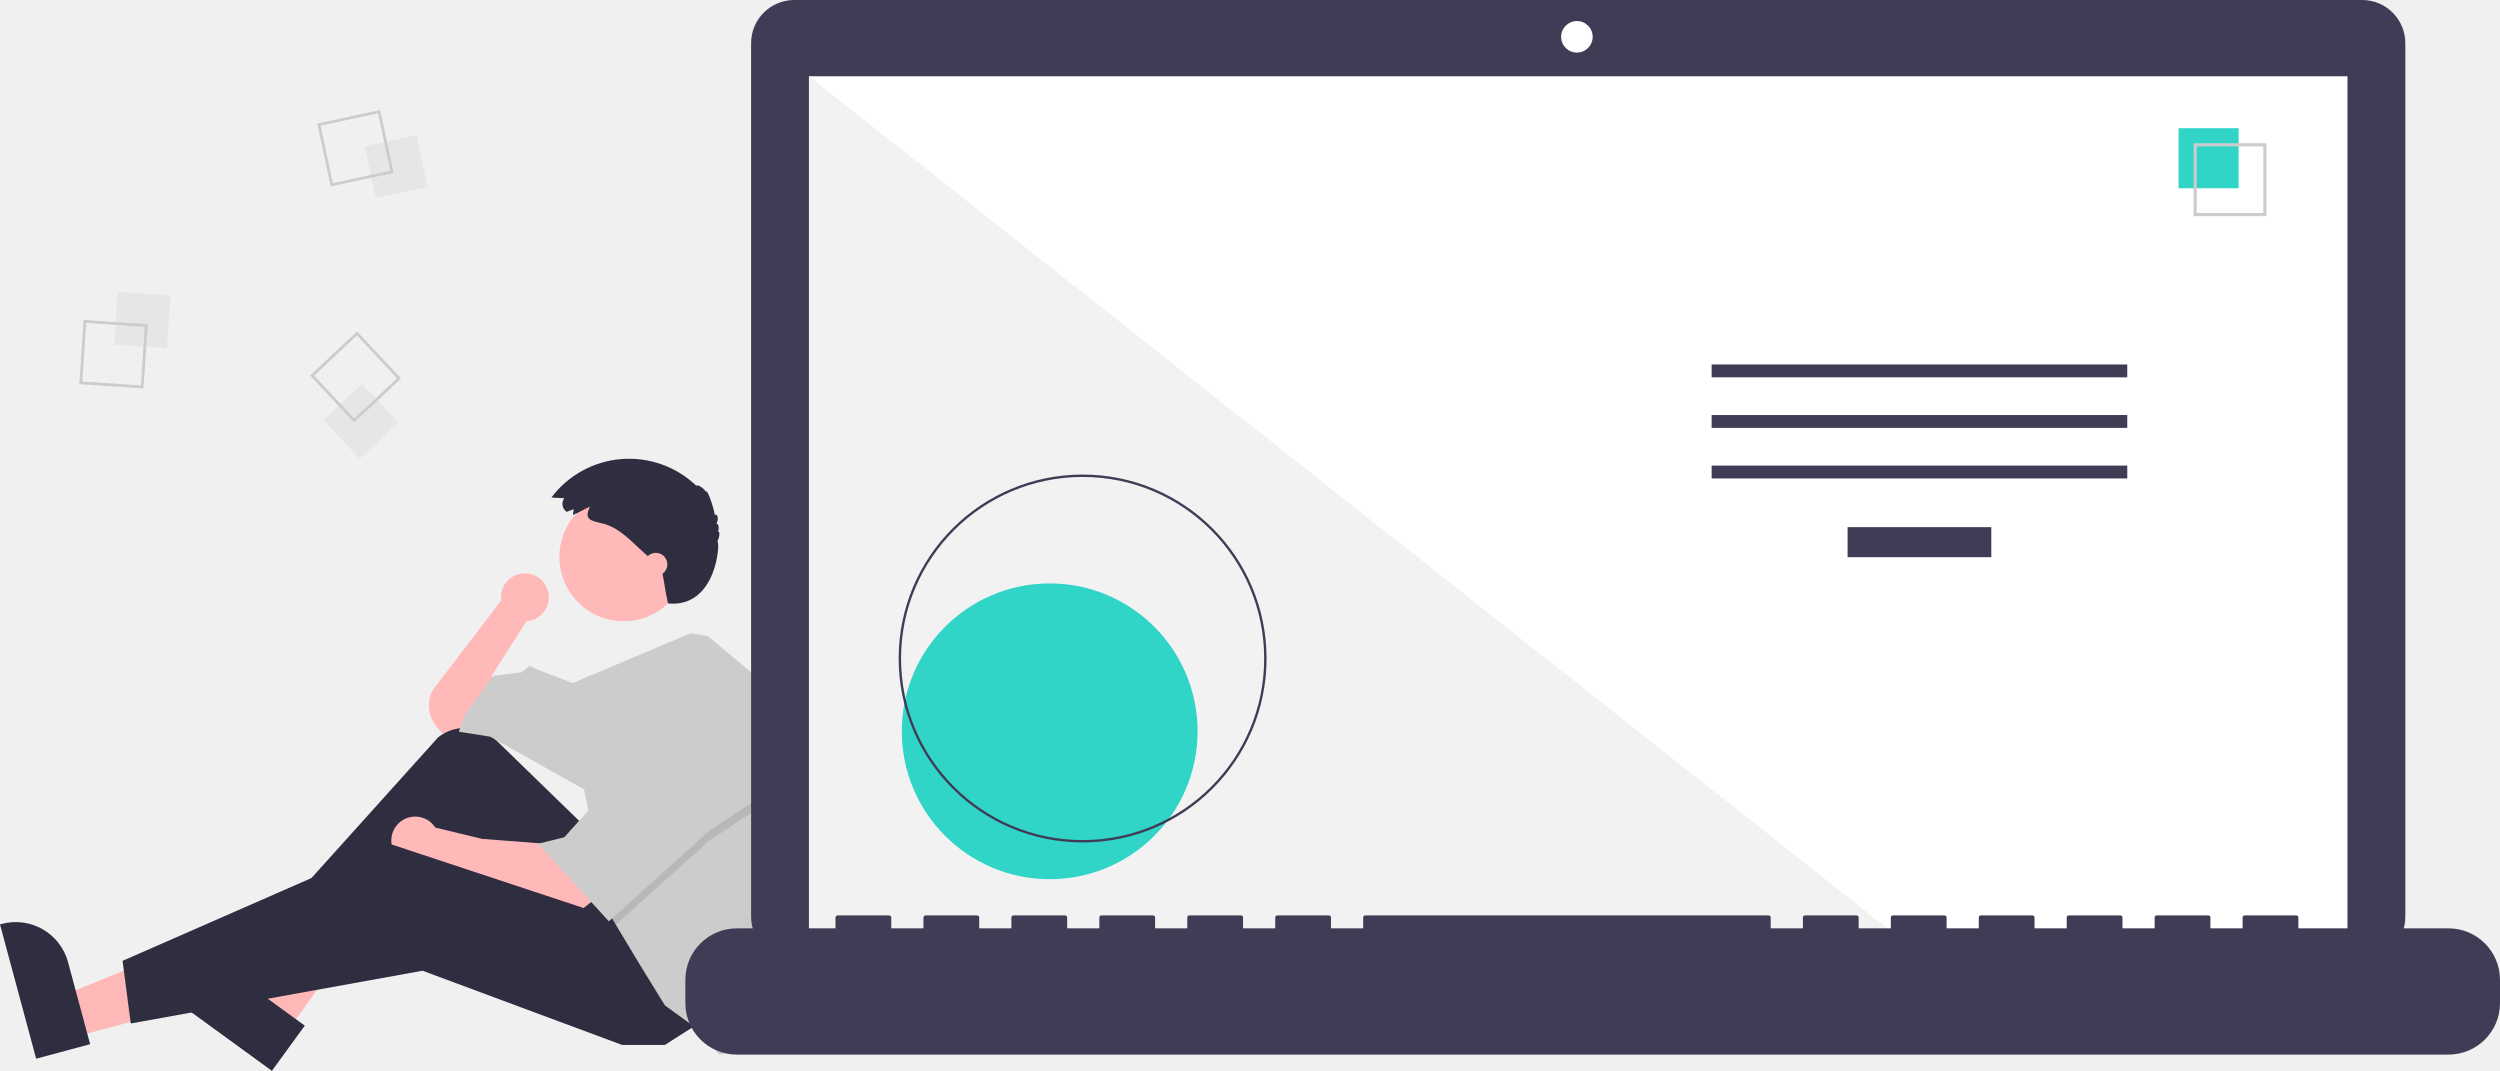
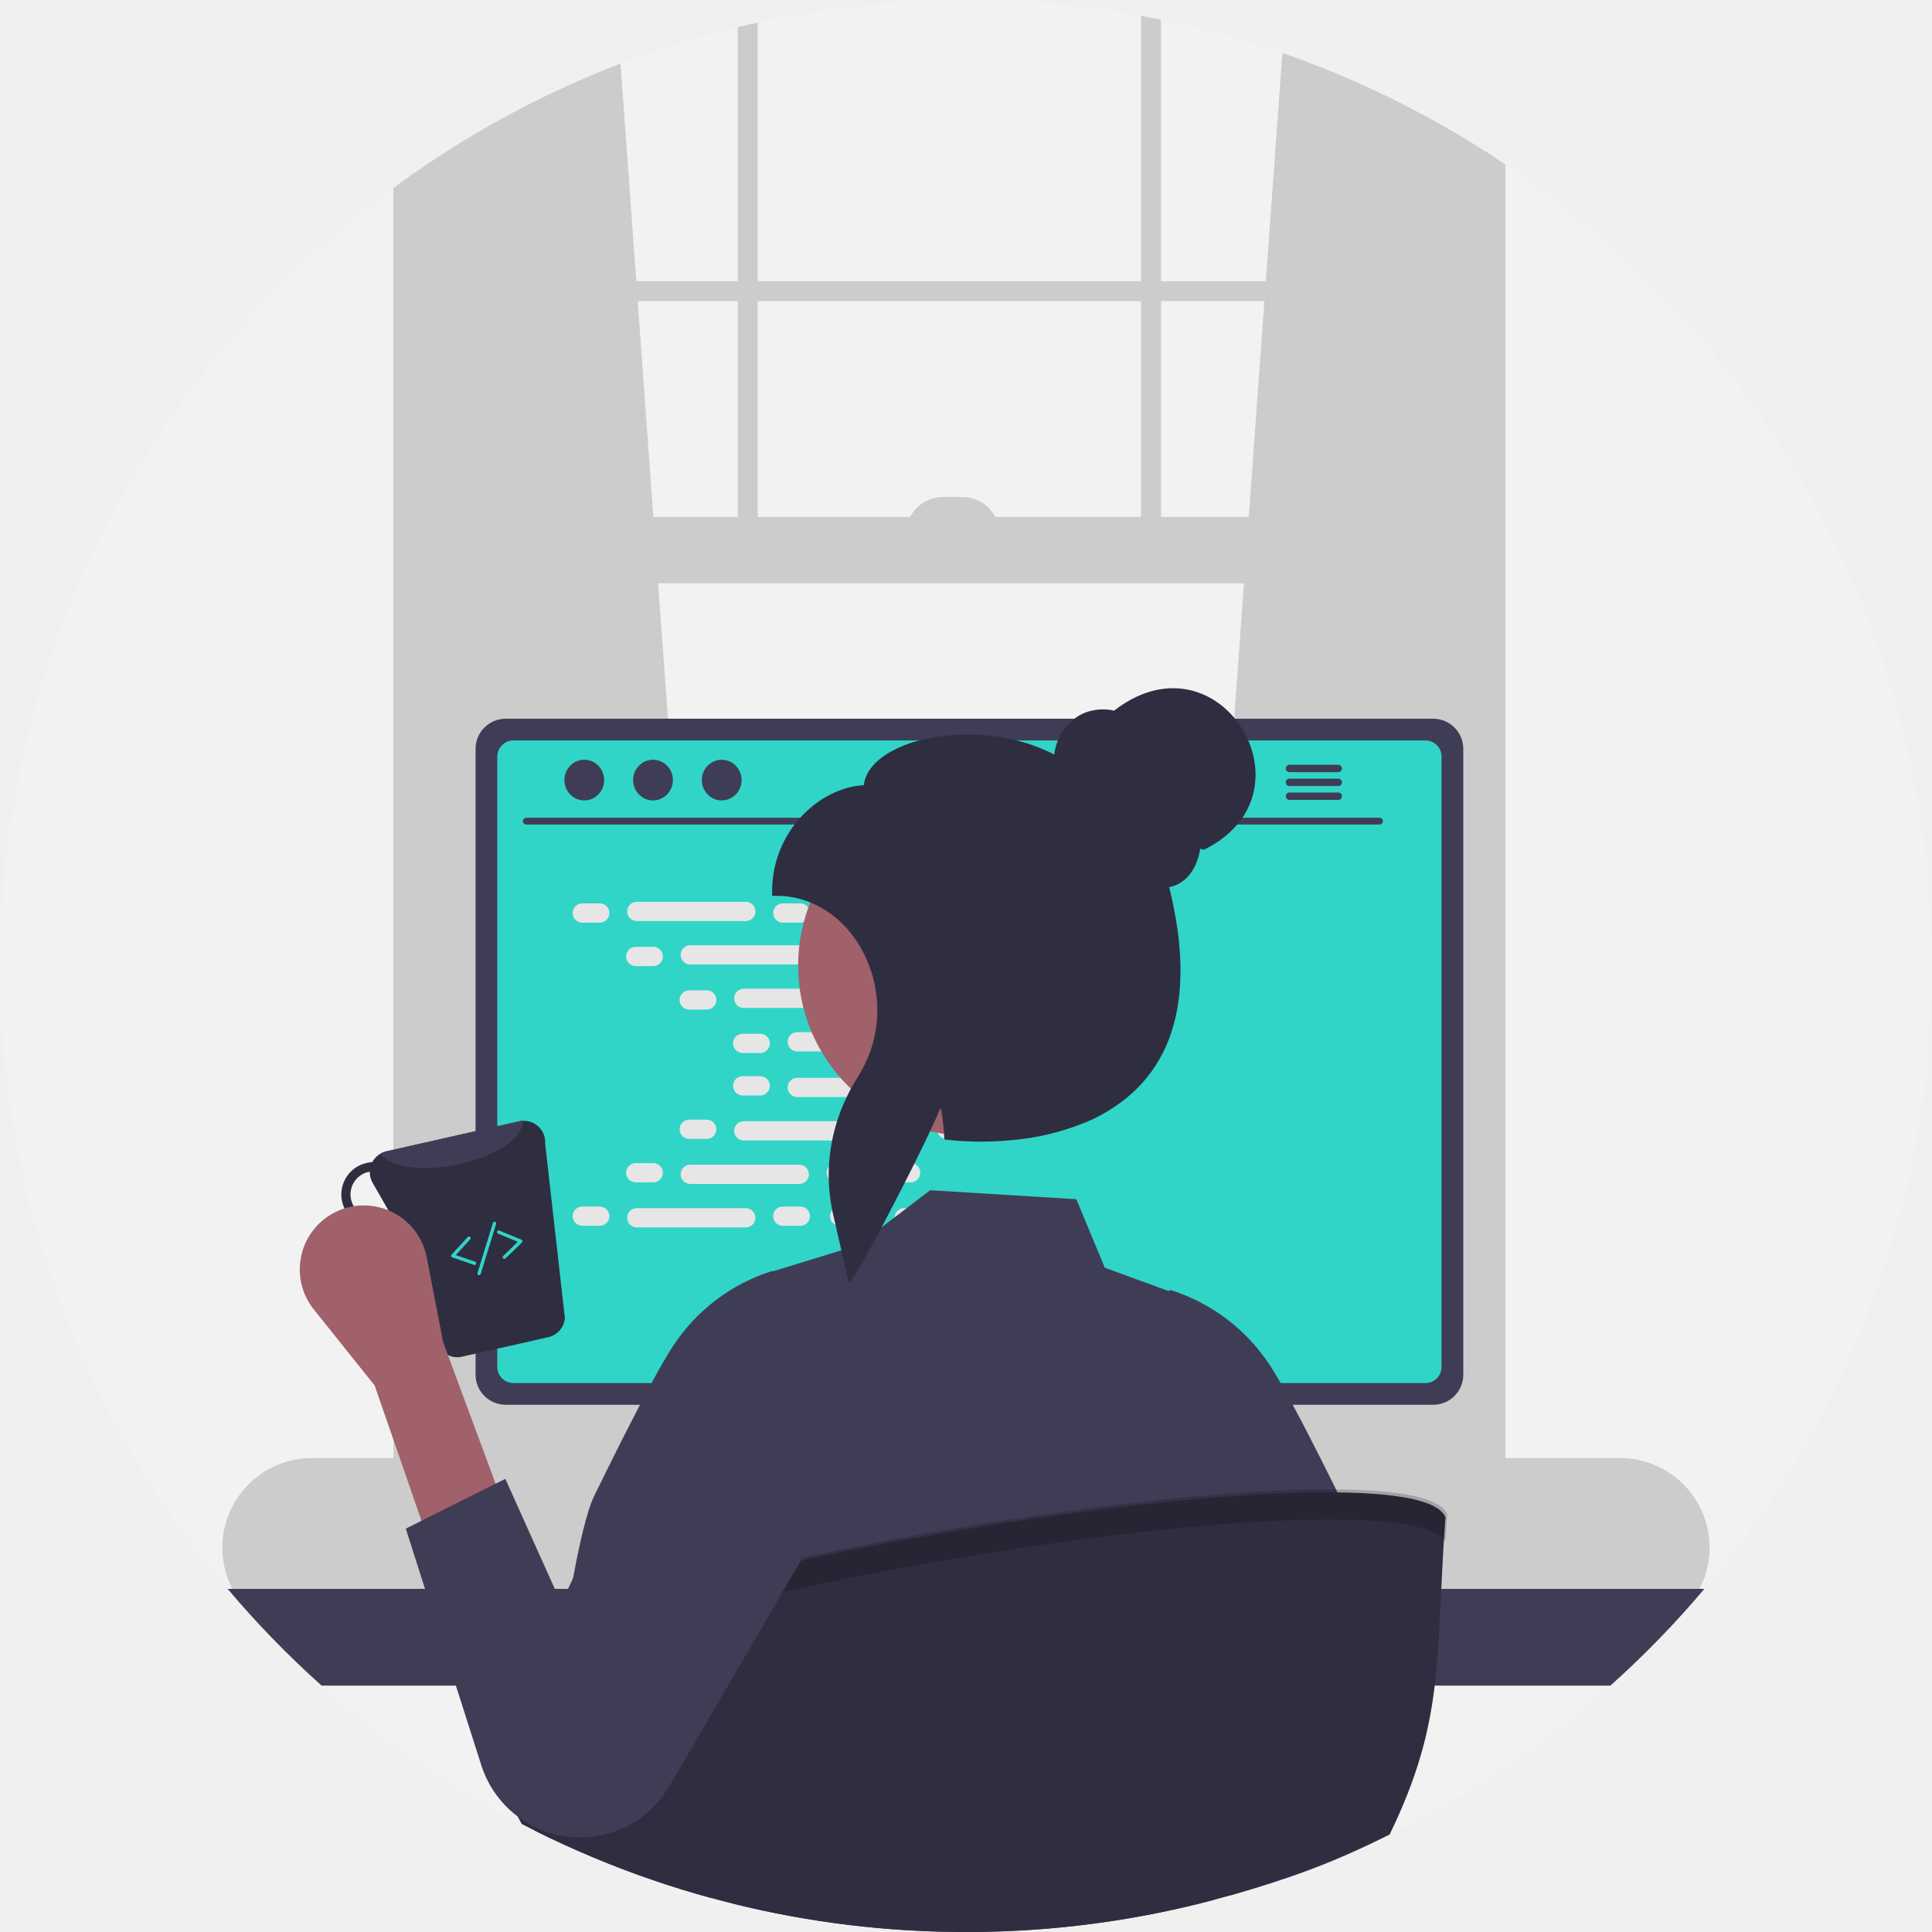
- <svg xmlns="http://www.w3.org/2000/svg" data-name="Layer 1" width="1019.484" height="436.681" viewBox="0 0 1019.484 436.681">
-   <path d="M314.028,475.274a9.751,9.751,0,1,0-19.407,1.282l-28.014,36.686a13.583,13.583,0,0,0,1.836,14.914l2.198,2.564,10.083-2.017,11.428-10.083L290.806,507.192l14.117-22.183-.018-.016A9.743,9.743,0,0,0,314.028,475.274Z" transform="translate(-90.2579 -231.6594)" fill="#ffb9b9" />
-   <polygon points="30.041 422.968 25.468 405.984 88.8 380.265 95.549 405.331 30.041 422.968" fill="#ffb8b8" />
-   <path d="M105.002,663.391,90.258,608.629l.693-.187a22.075,22.075,0,0,1,27.054,15.575l0.0.001L127.01,657.466Z" transform="translate(-90.2579 -231.6594)" fill="#2f2e41" />
-   <polygon points="117.278 420.254 103.054 409.91 136.185 350.121 157.179 365.388 117.278 420.254" fill="#ffb8b8" />
-   <path d="M201.137,668.341,155.271,634.985l.422-.58a22.075,22.075,0,0,1,30.835-4.87l.001.001L214.542,649.908Z" transform="translate(-90.2579 -231.6594)" fill="#2f2e41" />
-   <path d="M328.45,568.364l-35.795-34.773a18.076,18.076,0,0,0-23.668-1.322L201.401,607.352l6.05,9.411L271.984,573.069l43.694,57.139,41.678-20.838Z" transform="translate(-90.2579 -231.6594)" fill="#2f2e41" />
-   <path d="M312.989,575.758l-26.217-2.017-18.986-4.603a9.753,9.753,0,1,0-1.85,12.656l-.003.014,11.428,4.706,49.072,16.806,6.05-4.706Z" transform="translate(-90.2579 -231.6594)" fill="#ffb9b9" />
-   <polygon points="285.92 416.699 271.131 426.11 253.653 426.11 172.315 395.86 53.332 417.371 49.971 391.826 158.871 344.099 254.326 375.693 285.92 416.699" fill="#2f2e41" />
-   <circle cx="254.326" cy="227.132" r="26.217" fill="#ffb9b9" />
-   <path d="M412.417,563.463a150.631,150.631,0,0,1-7.388,46.592l-1.963,6.037-9.411,43.022-10.083,2.689-7.394-9.411-14.789-10.755L350.634,624.158,341.411,608.791l-2.877-4.8-10.083-50.416-38.317-21.511-12.772-2.017,2.689-7.394,11.428-15.461L302.906,505.847l3.361-2.689,2.689,1.344,14.823,5.71,48.057-20.304,7.031,1.15L403.067,511.225A150.499,150.499,0,0,1,412.417,563.463Z" transform="translate(-90.2579 -231.6594)" fill="#ccc" />
-   <polygon points="314.825 325.949 289.281 342.754 251.153 377.131 248.276 372.332 240.209 331.999 242.226 331.999 263.065 293.683 314.825 325.949" opacity="0.1" style="isolation:isolate" />
-   <polygon points="263.065 289.649 242.226 327.965 230.126 341.41 219.371 344.099 248.276 375.693 289.281 338.721 314.825 321.915 263.065 289.649" fill="#ccc" />
-   <path d="M324.193,439.299l-2.841,1.093a3.965,3.965,0,0,1-1.06-5.507q.023-.034.047-.067l-5.249-.246a39.637,39.637,0,0,1,59.173-4.77c.239-.823,2.844.778,3.908,2.402.357-1.339,2.8,5.135,3.664,9.712.4-1.524,1.938.936.591,3.297.854-.125,1.239,2.059.578,3.276.934-.439.777,2.169-.236,3.911,1.333-.118-.114,27.331-20.114,25.331-1.392-6.397-1-6-2.64-14.226-.763-.81-1.599-1.548-2.433-2.284l-4.513-3.983c-5.247-4.632-10.021-10.348-17.011-12.08-4.804-1.19-7.841-1.458-5.223-6.872-2.365.987-4.574,2.455-6.961,3.372C323.905,440.902,324.239,440.055,324.193,439.299Z" transform="translate(-90.2579 -231.6594)" fill="#2f2e41" />
-   <circle cx="267.434" cy="230.157" r="4.706" fill="#ffb9b9" />
-   <rect x="137.514" y="351.376" width="21.61" height="21.61" transform="translate(-313.1754 254.4458) rotate(-86.18992)" fill="#e6e6e6" style="isolation:isolate" />
-   <path d="M124.344,362.131l26.183,1.744-1.744,26.183-26.183-1.744Zm24.969,2.806-23.906-1.592-1.592,23.906,23.906,1.592Z" transform="translate(-90.2579 -231.6594)" fill="#ccc" />
-   <rect x="241.009" y="288.772" width="21.61" height="21.61" transform="translate(-147.5724 -172.0746) rotate(-12.12675)" fill="#e6e6e6" style="isolation:isolate" />
-   <path d="M245.278,276.51l5.513,25.655-25.655,5.513-5.513-25.655Zm4.157,24.779-5.033-23.424-23.424,5.033,5.033,23.424Z" transform="translate(-90.2579 -231.6594)" fill="#ccc" />
-   <rect x="226.603" y="392.674" width="21.61" height="21.61" transform="translate(-301.9456 39.64172) rotate(-43.12712)" fill="#e6e6e6" style="isolation:isolate" />
-   <path d="M253.815,385.997,234.663,403.935l-17.939-19.152,19.152-17.939Zm-19.099,16.326,17.486-16.379-16.379-17.486-17.486,16.379Z" transform="translate(-90.2579 -231.6594)" fill="#ccc" />
-   <path d="M1053.535,231.659H414.152a17.598,17.598,0,0,0-17.599,17.598v356.252a17.599,17.599,0,0,0,17.599,17.599H1053.535a17.599,17.599,0,0,0,17.599-17.599V249.258a17.599,17.599,0,0,0-17.599-17.598Z" transform="translate(-90.2579 -231.6594)" fill="#3f3d56" />
-   <rect x="329.89" y="31.101" width="627.391" height="353.913" fill="#fff" />
-   <circle cx="643.049" cy="15.014" r="6.435" fill="#fff" />
-   <polygon points="777.858 385.015 329.89 385.015 329.89 31.102 777.858 385.015" fill="#f2f2f2" style="isolation:isolate" />
-   <circle cx="428.058" cy="298.224" r="60.307" fill="#30d5c8" />
-   <path d="M531.741,575.21a75.016,75.016,0,1,1,75.016-75.016A75.016,75.016,0,0,1,531.741,575.21Zm0-149.051A74.035,74.035,0,1,0,605.776,500.194a74.035,74.035,0,0,0-74.035-74.035Z" transform="translate(-90.2579 -231.6594)" fill="#3f3d56" />
-   <rect x="753.437" y="214.97" width="58.605" height="12.246" fill="#3f3d56" />
-   <rect x="697.991" y="148.627" width="169.497" height="5.248" fill="#3f3d56" />
-   <rect x="697.991" y="169.246" width="169.497" height="5.248" fill="#3f3d56" />
-   <rect x="697.991" y="189.866" width="169.497" height="5.248" fill="#3f3d56" />
-   <rect x="888.401" y="52.282" width="24.492" height="24.492" fill="#30d5c8" />
-   <path d="M1014.522,319.804h-29.74v-29.74h29.74Zm-28.447-1.293h27.154V291.357H986.075Z" transform="translate(-90.2579 -231.6594)" fill="#ccc" />
-   <path d="M1088.749,610.239h-61.229v-4.412a.875.875,0,0,0-.875-.875h-20.993a.875.875,0,0,0-.875.875v4.412H991.657v-4.412a.875.875,0,0,0-.875-.875H969.789a.875.875,0,0,0-.875.875h0v4.412H955.794v-4.412a.875.875,0,0,0-.875-.875h-20.993a.875.875,0,0,0-.875.875h0v4.412H919.931v-4.412a.875.875,0,0,0-.875-.875H898.064a.875.875,0,0,0-.875.875v4.412H884.068v-4.412a.875.875,0,0,0-.875-.875H862.201a.875.875,0,0,0-.875.875h0v4.412H848.205v-4.412a.875.875,0,0,0-.875-.875H826.338a.875.875,0,0,0-.875.875h0v4.412H812.343v-4.412a.875.875,0,0,0-.875-.875H647.023a.875.875,0,0,0-.875.875h0v4.412H633.028v-4.412a.875.875,0,0,0-.875-.875H611.161a.875.875,0,0,0-.875.875h0v4.412h-13.121v-4.412a.875.875,0,0,0-.875-.875h-20.993a.875.875,0,0,0-.875.875h0v4.412H561.302v-4.412a.875.875,0,0,0-.875-.875H539.435a.875.875,0,0,0-.875.875h0v4.412H525.44v-4.412a.875.875,0,0,0-.875-.875H503.572a.875.875,0,0,0-.875.875h0v4.412h-13.121v-4.412a.875.875,0,0,0-.875-.875H467.709a.875.875,0,0,0-.875.875v4.412H453.714v-4.412a.875.875,0,0,0-.875-.875H431.846a.875.875,0,0,0-.875.875h0v4.412H390.735A20.993,20.993,0,0,0,369.742,631.232v9.492A20.993,20.993,0,0,0,390.735,661.717h698.014a20.993,20.993,0,0,0,20.993-20.993V631.232A20.993,20.993,0,0,0,1088.749,610.239Z" transform="translate(-90.2579 -231.6594)" fill="#3f3d56" />
+ <svg xmlns="http://www.w3.org/2000/svg" data-name="Layer 1" width="578" height="578" viewBox="0 0 578 578">
+   <path d="M889,450a287.861,287.861,0,0,1-68.09,186.34c-1.6,1.9-3.23,3.77-4.89,5.63a290.588,290.588,0,0,1-67.49,55.99q-8.67,5.205-17.72,9.81c-.61.31-1.23.62-1.84.92-.73.37-1.47.73-2.21,1.09A286.159,286.159,0,0,1,679.24,728q-2.55.72-5.11,1.4a288.588,288.588,0,0,1-65.84,9.49c-1.16.03-2.3.05-3.4.07-.39.01-.77.02-1.15.02-1.25.01-2.49.02-3.74.02a289.271,289.271,0,0,1-69.54-8.43q-3.42-.84-6.81-1.77a285.473,285.473,0,0,1-34.97-12.03q-9-3.75-17.68-8.09c-1.31-.66-2.62-1.32-3.91-2-.55-.27-1.09-.56-1.63-.84a290.458,290.458,0,0,1-81.65-64.06c-1.6-1.79-3.17-3.61-4.72-5.44a289.025,289.025,0,0,1,49.59-419.1c1.64-1.21,3.29-2.41,4.96-3.58q.495-.345.99-.69a286.753,286.753,0,0,1,97.1-43.85c1.98-.49,3.96-.95,5.96-1.38a291.798,291.798,0,0,1,114.68-2.01c1.99.37,3.98.75,5.96,1.16a287.281,287.281,0,0,1,97.1,39.43c.66.42,1.32.84,1.98,1.28,1.33.86,2.66,1.74,3.97,2.63A288.686,288.686,0,0,1,889,450Z" transform="translate(-311 -161)" fill="#f2f2f2" />
+   <path d="M527,599.51l-92.37,8.2-.99.09V213.66q.495-.345.99-.69a288.323,288.323,0,0,1,62.01-32.94l4.72,65.1.43,5.96,4.67,64.56L507.9,335.51l18.93,261.7Z" transform="translate(-311 -161)" fill="#ccc" />
+   <path d="M755.43,206.32c.66.42,1.32.84,1.98,1.28V607.8l-1.98-.18-91.37-8.11.17-2.3L683.16,335.51l1.44-19.86,4.67-64.56.43-5.96,4.95-68.27A287.687,287.687,0,0,1,755.43,206.32Z" transform="translate(-311 -161)" fill="#ccc" />
+   <path d="M755.43,206.32V613.26c0,7.81-5.38,14.16-12,14.16H446.63c-5.48,0-10.13-4.36-11.54-10.31a16.108,16.108,0,0,1-.46-3.85V212.97q-.495.345-.99.69c-1.67,1.17-3.32,2.37-4.96,3.58V613.26a22.919,22.919,0,0,0,6.18,16,17.06,17.06,0,0,0,7.78,4.66,15.118,15.118,0,0,0,3.99.53h296.8a15.249,15.249,0,0,0,4-.53c7.98-2.15,13.95-10.59,13.95-20.66V210.23c-1.31-.89-2.64-1.77-3.97-2.63C756.75,207.16,756.09,206.74,755.43,206.32Z" transform="translate(-311 -161)" fill="#ccc" />
+   <rect x="120.655" y="84.134" width="326.752" height="5.959" fill="#ccc" />
+   <path d="M531.73,169.12c1.98-.49,3.96-.95,5.96-1.38V329.55h-5.96Z" transform="translate(-311 -161)" fill="#ccc" />
+   <path d="M652.37,165.73c1.99.37,3.98.75,5.96,1.16V329.55h-5.96Z" transform="translate(-311 -161)" fill="#ccc" />
+   <path d="M795.65,597.21H404.34a26.82,26.82,0,0,0,0,53.64H795.65a26.76,26.76,0,0,0,20.12-9.11,27.096,27.096,0,0,0,3.02-4.18,25.54,25.54,0,0,0,1.75-3.56,26.803,26.803,0,0,0-24.89-36.79Z" transform="translate(-311 -161)" fill="#ccc" />
+   <rect x="122.642" y="154.649" width="324.766" height="19.863" fill="#ccc" />
+   <path d="M282.045,148.69h5.959a10.925,10.925,0,0,1,10.925,10.925v0a0,0,0,0,1,0,0h-27.809a0,0,0,0,1,0,0v0a10.925,10.925,0,0,1,10.925-10.925Z" fill="#ccc" />
+   <path d="M820.91,636.34a289.004,289.004,0,0,1-28.12,28.95H407.21a289.004,289.004,0,0,1-28.12-28.95Z" transform="translate(-311 -161)" fill="#3f3d56" />
+   <path d="M632.28,536.07H567.36a3.175,3.175,0,0,0-1.03.16,3.448,3.448,0,0,0-2.43,3.3V642.09h71.85V539.53A3.463,3.463,0,0,0,632.28,536.07Zm-24.57,50.6a7.531,7.531,0,0,1-1.56,4.6,7.665,7.665,0,0,1-13.78-4.6v-11.9a7.67,7.67,0,0,1,15.34,0Z" transform="translate(-311 -161)" fill="#2f2e41" />
+   <path d="M563.68,638.81v9.89a1.94,1.94,0,0,0,1.93,1.94h68.43a1.946,1.946,0,0,0,1.93-1.94v-9.89Z" transform="translate(-311 -161)" fill="#3f3d56" />
+   <path d="M739.78,376.02H462.28a9.011,9.011,0,0,0-9,8.99V572.27a9.007,9.007,0,0,0,9,9h277.5a9.007,9.007,0,0,0,9-9V385.01A9.012,9.012,0,0,0,739.78,376.02Z" transform="translate(-311 -161)" fill="#3f3d56" />
+   <path d="M737.46,382.52H464.59a4.82,4.82,0,0,0-4.81,4.82V569.96a4.818,4.818,0,0,0,4.81,4.81H737.46a4.818,4.818,0,0,0,4.81-4.81V387.34A4.821,4.821,0,0,0,737.46,382.52Z" transform="translate(-311 -161)" fill="#30d5c8" />
+   <path d="M687.24,650.48l-2.52-11.97a2.992,2.992,0,0,0-1.86-2.17,2.894,2.894,0,0,0-1.06-.2H524.49a2.895,2.895,0,0,0-1.06.2,2.993,2.993,0,0,0-1.86,2.17l-2.52,11.97a2.987,2.987,0,0,0,2.92,3.6H684.31a2.948,2.948,0,0,0,2.32-1.11A2.985,2.985,0,0,0,687.24,650.48Z" transform="translate(-311 -161)" fill="#2f2e41" />
+   <rect x="214.643" y="477.296" width="5" height="3" rx="0.488" fill="#3f3d56" />
+   <rect x="224.643" y="477.296" width="5" height="3" rx="0.488" fill="#3f3d56" />
+   <rect x="234.643" y="477.296" width="5" height="3" rx="0.488" fill="#3f3d56" />
+   <rect x="244.643" y="477.296" width="5" height="3" rx="0.488" fill="#3f3d56" />
+   <rect x="254.643" y="477.296" width="5" height="3" rx="0.488" fill="#3f3d56" />
+   <rect x="264.643" y="477.296" width="5" height="3" rx="0.488" fill="#3f3d56" />
+   <rect x="274.643" y="477.296" width="5" height="3" rx="0.488" fill="#3f3d56" />
+   <rect x="284.643" y="477.296" width="5" height="3" rx="0.488" fill="#3f3d56" />
+   <rect x="294.643" y="477.296" width="5" height="3" rx="0.488" fill="#3f3d56" />
+   <rect x="304.643" y="477.296" width="5" height="3" rx="0.488" fill="#3f3d56" />
+   <rect x="314.643" y="477.296" width="5" height="3" rx="0.488" fill="#3f3d56" />
+   <rect x="324.643" y="477.296" width="5" height="3" rx="0.488" fill="#3f3d56" />
+   <rect x="334.643" y="477.296" width="5" height="3" rx="0.488" fill="#3f3d56" />
+   <rect x="344.643" y="477.296" width="5" height="3" rx="0.488" fill="#3f3d56" />
+   <rect x="354.643" y="477.296" width="5" height="3" rx="0.488" fill="#3f3d56" />
+   <rect x="364.643" y="477.296" width="5" height="3" rx="0.488" fill="#3f3d56" />
+   <rect x="214.525" y="482.296" width="5" height="3" rx="0.488" fill="#3f3d56" />
+   <rect x="224.525" y="482.296" width="5" height="3" rx="0.488" fill="#3f3d56" />
+   <rect x="234.525" y="482.296" width="5" height="3" rx="0.488" fill="#3f3d56" />
+   <rect x="244.525" y="482.296" width="5" height="3" rx="0.488" fill="#3f3d56" />
+   <rect x="254.525" y="482.296" width="5" height="3" rx="0.488" fill="#3f3d56" />
+   <rect x="264.525" y="482.296" width="5" height="3" rx="0.488" fill="#3f3d56" />
+   <rect x="274.525" y="482.296" width="5" height="3" rx="0.488" fill="#3f3d56" />
+   <rect x="284.525" y="482.296" width="5" height="3" rx="0.488" fill="#3f3d56" />
+   <rect x="294.525" y="482.296" width="5" height="3" rx="0.488" fill="#3f3d56" />
+   <rect x="304.525" y="482.296" width="5" height="3" rx="0.488" fill="#3f3d56" />
+   <rect x="314.525" y="482.296" width="5" height="3" rx="0.488" fill="#3f3d56" />
+   <rect x="324.525" y="482.296" width="5" height="3" rx="0.488" fill="#3f3d56" />
+   <rect x="334.525" y="482.296" width="5" height="3" rx="0.488" fill="#3f3d56" />
+   <rect x="344.525" y="482.296" width="5" height="3" rx="0.488" fill="#3f3d56" />
+   <rect x="354.525" y="482.296" width="5" height="3" rx="0.488" fill="#3f3d56" />
+   <rect x="364.525" y="482.296" width="5" height="3" rx="0.488" fill="#3f3d56" />
+   <rect x="262.525" y="488.296" width="40" height="3" rx="0.488" fill="#3f3d56" />
+   <path d="M723.748,407.677H468.425a1.016,1.016,0,0,1,0-2.031H723.748a1.016,1.016,0,0,1,0,2.031Z" transform="translate(-311 -161)" fill="#3f3d56" />
+   <ellipse cx="174.805" cy="233.379" rx="5.95" ry="6.083" fill="#3f3d56" />
+   <ellipse cx="195.361" cy="233.379" rx="5.95" ry="6.083" fill="#3f3d56" />
+   <ellipse cx="215.917" cy="233.379" rx="5.95" ry="6.083" fill="#3f3d56" />
+   <path d="M711.37,389.8h-14.6a1.105,1.105,0,0,0,0,2.21h14.6a1.105,1.105,0,0,0,0-2.21Z" transform="translate(-311 -161)" fill="#3f3d56" />
+   <path d="M711.37,393.95h-14.6a1.105,1.105,0,0,0,0,2.21h14.6a1.105,1.105,0,0,0,0-2.21Z" transform="translate(-311 -161)" fill="#3f3d56" />
+   <path d="M711.37,398.1h-14.6a1.105,1.105,0,0,0,0,2.21h14.6a1.105,1.105,0,0,0,0-2.21Z" transform="translate(-311 -161)" fill="#3f3d56" />
+   <rect x="171.314" y="270.273" width="11.006" height="5.76" rx="2.88" fill="#e6e6e6" />
+   <rect x="231.314" y="270.273" width="11.006" height="5.76" rx="2.88" fill="#e6e6e6" />
+   <rect x="248.314" y="270.273" width="11.006" height="5.76" rx="2.88" fill="#e6e6e6" />
+   <rect x="187.634" y="269.793" width="38.366" height="5.76" rx="2.88" fill="#e6e6e6" />
+   <rect x="267.634" y="269.793" width="38.366" height="5.76" rx="2.88" fill="#e6e6e6" />
+   <rect x="187.314" y="283.273" width="11.006" height="5.76" rx="2.88" fill="#e6e6e6" />
+   <rect x="247.314" y="283.273" width="11.006" height="5.76" rx="2.88" fill="#e6e6e6" />
+   <rect x="264.314" y="283.273" width="11.006" height="5.76" rx="2.88" fill="#e6e6e6" />
+   <rect x="203.634" y="282.793" width="38.366" height="5.76" rx="2.88" fill="#e6e6e6" />
+   <rect x="283.634" y="282.793" width="38.366" height="5.76" rx="2.88" fill="#e6e6e6" />
+   <rect x="203.314" y="296.273" width="11.006" height="5.76" rx="2.88" fill="#e6e6e6" />
+   <rect x="263.314" y="296.273" width="11.006" height="5.76" rx="2.88" fill="#e6e6e6" />
+   <rect x="280.314" y="296.273" width="11.006" height="5.76" rx="2.88" fill="#e6e6e6" />
+   <rect x="219.634" y="295.793" width="38.366" height="5.76" rx="2.88" fill="#e6e6e6" />
+   <rect x="299.634" y="295.793" width="38.366" height="5.76" rx="2.88" fill="#e6e6e6" />
+   <rect x="219.314" y="309.273" width="11.006" height="5.76" rx="2.88" fill="#e6e6e6" />
+   <rect x="279.314" y="309.273" width="11.006" height="5.76" rx="2.88" fill="#e6e6e6" />
+   <rect x="296.314" y="309.273" width="11.006" height="5.76" rx="2.88" fill="#e6e6e6" />
+   <rect x="235.634" y="308.793" width="38.366" height="5.76" rx="2.88" fill="#e6e6e6" />
+   <rect x="231.314" y="360.967" width="11.006" height="5.76" rx="2.88" fill="#e6e6e6" />
+   <rect x="248.314" y="360.967" width="11.006" height="5.76" rx="2.88" fill="#e6e6e6" />
+   <rect x="267.634" y="361.447" width="38.366" height="5.76" rx="2.88" fill="#e6e6e6" />
+   <rect x="171.314" y="360.967" width="11.006" height="5.76" rx="2.88" fill="#e6e6e6" />
+   <rect x="187.634" y="361.447" width="38.366" height="5.76" rx="2.88" fill="#e6e6e6" />
+   <rect x="187.314" y="347.967" width="11.006" height="5.76" rx="2.88" fill="#e6e6e6" />
+   <rect x="247.314" y="347.967" width="11.006" height="5.76" rx="2.88" fill="#e6e6e6" />
+   <rect x="264.314" y="347.967" width="11.006" height="5.76" rx="2.88" fill="#e6e6e6" />
+   <rect x="203.634" y="348.447" width="38.366" height="5.76" rx="2.88" fill="#e6e6e6" />
+   <rect x="203.314" y="334.967" width="11.006" height="5.76" rx="2.88" fill="#e6e6e6" />
+   <rect x="263.314" y="334.967" width="11.006" height="5.76" rx="2.88" fill="#e6e6e6" />
+   <rect x="280.314" y="334.967" width="11.006" height="5.76" rx="2.88" fill="#e6e6e6" />
+   <rect x="219.634" y="335.447" width="38.366" height="5.76" rx="2.88" fill="#e6e6e6" />
+   <rect x="219.314" y="321.967" width="11.006" height="5.76" rx="2.88" fill="#e6e6e6" />
+   <rect x="279.314" y="321.967" width="11.006" height="5.76" rx="2.88" fill="#e6e6e6" />
+   <rect x="296.314" y="321.967" width="11.006" height="5.76" rx="2.88" fill="#e6e6e6" />
+   <rect x="235.634" y="322.447" width="38.366" height="5.76" rx="2.88" fill="#e6e6e6" />
+   <path d="M726.81,709.77c-.61.31-1.23.62-1.84.92-15.8,7.9-28.44,12.39-45.73,17.31-1.46-16.3-2.87-44.95-4.24-62.71-.36-4.61-.72-8.48-1.07-11.21a15.182,15.182,0,0,0-.88-4.25l.06,4.25.15,11.21.87,64.11a288.588,288.588,0,0,1-65.84,9.49c-1.16.03-2.3.05-3.4.07-.39.01-.77.02-1.15.02-1.25.01-2.49.02-3.74.02a289.271,289.271,0,0,1-69.54-8.43c.49-16.13.98-44.46,1.45-65.28.1-4.07.19-7.86.29-11.21.19-7.16.39-12.32.58-14.05a4.361,4.361,0,0,0-.39.97,97.154,97.154,0,0,0-1.89,13.08c-.35,3.35-.7,7.14-1.05,11.21-1.86,21.63-3.8,51.04-5.8,63.51a285.473,285.473,0,0,1-34.97-12.03q-9-3.75-17.68-8.09c1.1-7.2,2.25-15.27,3.43-23.64.92-6.49,1.87-13.16,2.84-19.75,1.5-10.18,3.04-20.16,4.6-28.95,2.28-12.84,4.62-23.16,6.94-27.9,2.2-4.5,4.4-8.94,6.53-13.19.74-1.49,1.48-2.96,2.2-4.39.17-.34.34-.67.51-1,1.53-3.01,3.01-5.89,4.42-8.59,1.21-2.31,2.36-4.49,3.45-6.5,2.64-4.88,4.88-8.77,6.54-11.23a55.257,55.257,0,0,1,29.28-22.21l.3-.08.21.09,20.45-6.28,2.99-.92,2.01-.62,7.08-5.39,3.85-2.93,3.61-2.75,7.06-5.37,43.71,2.69,8.51,20.49,19.06,6.97.33-.15.29-.12.3.08a55.306,55.306,0,0,1,29.28,22.21c.94,1.41,2.08,3.27,3.37,5.52,1.1,1.91,2.3,4.09,3.6,6.5,1.85,3.43,3.87,7.3,6.01,11.49.47.92.95,1.86,1.43,2.81q1.335,2.64,2.71,5.39c2.13,4.25,4.33,8.69,6.53,13.2,1.91,3.91,3.84,11.95,5.74,22.18,1.57,8.5,3.13,18.52,4.64,28.95,1.98,13.52-.13,29.71,1.66,42.15C726.58,708.23,726.7,709,726.81,709.77Z" transform="translate(-311 -161)" fill="#3f3d56" />
+   <circle cx="289.615" cy="288.888" r="50.836" fill="#a0616a" />
+   <path d="M684.45,382.52a26.608,26.608,0,0,0-3.97-6.5c-7.72-9.43-21.76-13.58-36.17-2.42a15.279,15.279,0,0,0-8.35.48,12.91,12.91,0,0,0-3.52,1.94,15.97,15.97,0,0,0-4.94,6.5,15.522,15.522,0,0,0-1.1,4.23,50.565,50.565,0,0,0-11.23-4.23,60.34,60.34,0,0,0-29.13,0,36.544,36.544,0,0,0-8.78,3.48c-4.68,2.7-7.37,6.11-7.85,9.9-6.75.38-13.77,3.93-19,9.75-.59.65-1.16,1.33-1.69,2.03A32.709,32.709,0,0,0,542,427.73V429h1.27a26.87,26.87,0,0,1,10.15,1.98,27.585,27.585,0,0,1,5.89,3.25,28.764,28.764,0,0,1,3.37,2.8,33.483,33.483,0,0,1,6.12,8.05,37.459,37.459,0,0,1,4.08,24.71,36.2,36.2,0,0,1-1.52,5.76,37.584,37.584,0,0,1-3.71,7.63c-.06.09-.11.18-.17.27-.67,1.07-1.31,2.16-1.91,3.26-.45.82-.87,1.66-1.26,2.5a51.957,51.957,0,0,0-2.88,7.24,53.586,53.586,0,0,0-2.44,13.54c-.07,1.22-.09,2.44-.05,3.66a51.979,51.979,0,0,0,1.03,9.36c.09.42.18.83.27,1.25l.73,3.19,1.73,7.61,1.2,5.24,1.11,4.86,1.64-2.35c.56-.8,1.97-3.26,3.86-6.74,1.25-2.27,2.7-4.98,4.27-7.94,2.19-4.15,4.59-8.78,6.94-13.4.95-1.87,1.89-3.73,2.8-5.55,1.72-3.45,3.34-6.78,4.73-9.74,1.28-2.73,2.37-5.15,3.18-7.09.25,1.27.46,2.56.62,3.86.18,1.32.31,2.66.38,4,.02.2.03.41.04.61l.04.82.01.24,1.06.14a93.022,93.022,0,0,0,18.4.14h.01a74.862,74.862,0,0,0,23.56-5.71,49.257,49.257,0,0,0,11.8-7.24,41.3,41.3,0,0,0,4.66-4.52c.36-.41.71-.82,1.05-1.24a41.125,41.125,0,0,0,5.05-7.9,41.802,41.802,0,0,0,2.34-5.76c3.84-11.63,3.62-26.14-.66-43.38a9.923,9.923,0,0,0,3.27-1.26c3.14-1.89,5.32-5.64,6-10.22l1.08.29a30.104,30.104,0,0,0,10.01-7.54,24.115,24.115,0,0,0,1.54-2.03C687.58,398.45,687.62,389.81,684.45,382.52Z" transform="translate(-311 -161)" fill="#2f2e41" />
+   <polygon points="206.32 475.296 214.817 442.504 222.32 470.8 206.32 475.296" opacity="0.2" />
+   <path d="M743.43,614.93c-3.04,41.88.11,60.32-16.67,94.85A286.159,286.159,0,0,1,679.24,728q-2.55.72-5.11,1.4a288.588,288.588,0,0,1-65.84,9.49c-1.16.03-2.3.05-3.4.07-.39.01-.77.02-1.15.02-1.25.01-2.49.02-3.74.02a289.271,289.271,0,0,1-69.54-8.43q-3.42-.84-6.81-1.77a285.473,285.473,0,0,1-34.97-12.03q-9-3.75-17.68-8.09c-1.31-.66-2.62-1.32-3.91-2-6.63-11.66-10.4-25.84-10.48-42.88C461.2,634.44,733.29,589.61,743.43,614.93Z" transform="translate(-311 -161)" fill="#2f2e41" />
+   <path d="M743.422,622.102c.155-2.593.329-5.271.531-8.06-10.14-25.32-282.23,19.51-286.82,48.87.013,2.692.128,5.304.321,7.855C468.57,641.789,727.059,599.181,743.422,622.102Z" transform="translate(-311 -161)" opacity="0.2" />
+   <path d="M474.096,503.152a6.365,6.365,0,0,0-6.753-6.816,5.854,5.854,0,0,0-1.005.126l-39.762,8.983a6.548,6.548,0,0,0-4.209,3.235,8.184,8.184,0,0,0-1.727.251,9.661,9.661,0,0,0,4.271,18.845,9.794,9.794,0,0,0,3.895-1.884l13.474,37.941a6.329,6.329,0,0,0,6.941,3.046l25.849-5.842A6.416,6.416,0,0,0,480,555.32Zm-49.781,21.923a6.91,6.91,0,0,1-3.078-13.474c.126-.031.251,0,.377-.031a6.506,6.506,0,0,0,.848,3.266l4.931,8.606A6.505,6.505,0,0,1,424.314,525.074Z" transform="translate(-311 -161)" fill="#2f2e41" />
+   <path d="M467.343,496.336c.377,5.025-8.229,10.804-19.755,13.097-10.585,2.167-20.07.659-22.739-3.298a6.025,6.025,0,0,1,1.728-.691l39.762-8.983A5.854,5.854,0,0,1,467.343,496.336Z" transform="translate(-311 -161)" fill="#3f3d56" />
+   <path d="M439.843,623.905,462.177,612.738l-18.611-50.251-4.905-25.342a19.161,19.161,0,0,0-31.282-10.907h0a19.161,19.161,0,0,0-2.493,26.518l18.207,22.759Z" transform="translate(-311 -161)" fill="#a0616a" />
+   <path d="M462.177,603.433l-29.778,14.889,22.599,70.809A30.977,30.977,0,0,0,477.333,709.847h0a30.977,30.977,0,0,0,33.737-14.197l59.925-102.714a31.62,31.62,0,0,0-10.196-42.982h0a31.62,31.62,0,0,0-45.296,12.765l-36.576,77.936Z" transform="translate(-311 -161)" fill="#3f3d56" />
+   <path d="M452.967,539.441a.496.496,0,0,1-.163-.027l-6.501-2.238a.499.499,0,0,1-.206-.811l4.835-5.265a.5.5,0,1,1,.736.676l-4.319,4.702,5.779,1.99a.5.5,0,0,1-.163.973Z" transform="translate(-311 -161)" fill="#30d5c8" />
+   <path d="M461.878,537.617a.5.5,0,0,1-.348-.859l4.395-4.249-5.903-2.433a.5.5,0,1,1,.381-.924l6.609,2.724a.5.5,0,0,1,.157.821l-4.943,4.779A.5.5,0,0,1,461.878,537.617Z" transform="translate(-311 -161)" fill="#30d5c8" />
+   <path d="M454.332,542.5a.482.482,0,0,1-.147-.022.5.5,0,0,1-.331-.625l4.615-15a.5.5,0,0,1,.956.295l-4.615,15A.5.5,0,0,1,454.332,542.5Z" transform="translate(-311 -161)" fill="#30d5c8" />
</svg>
